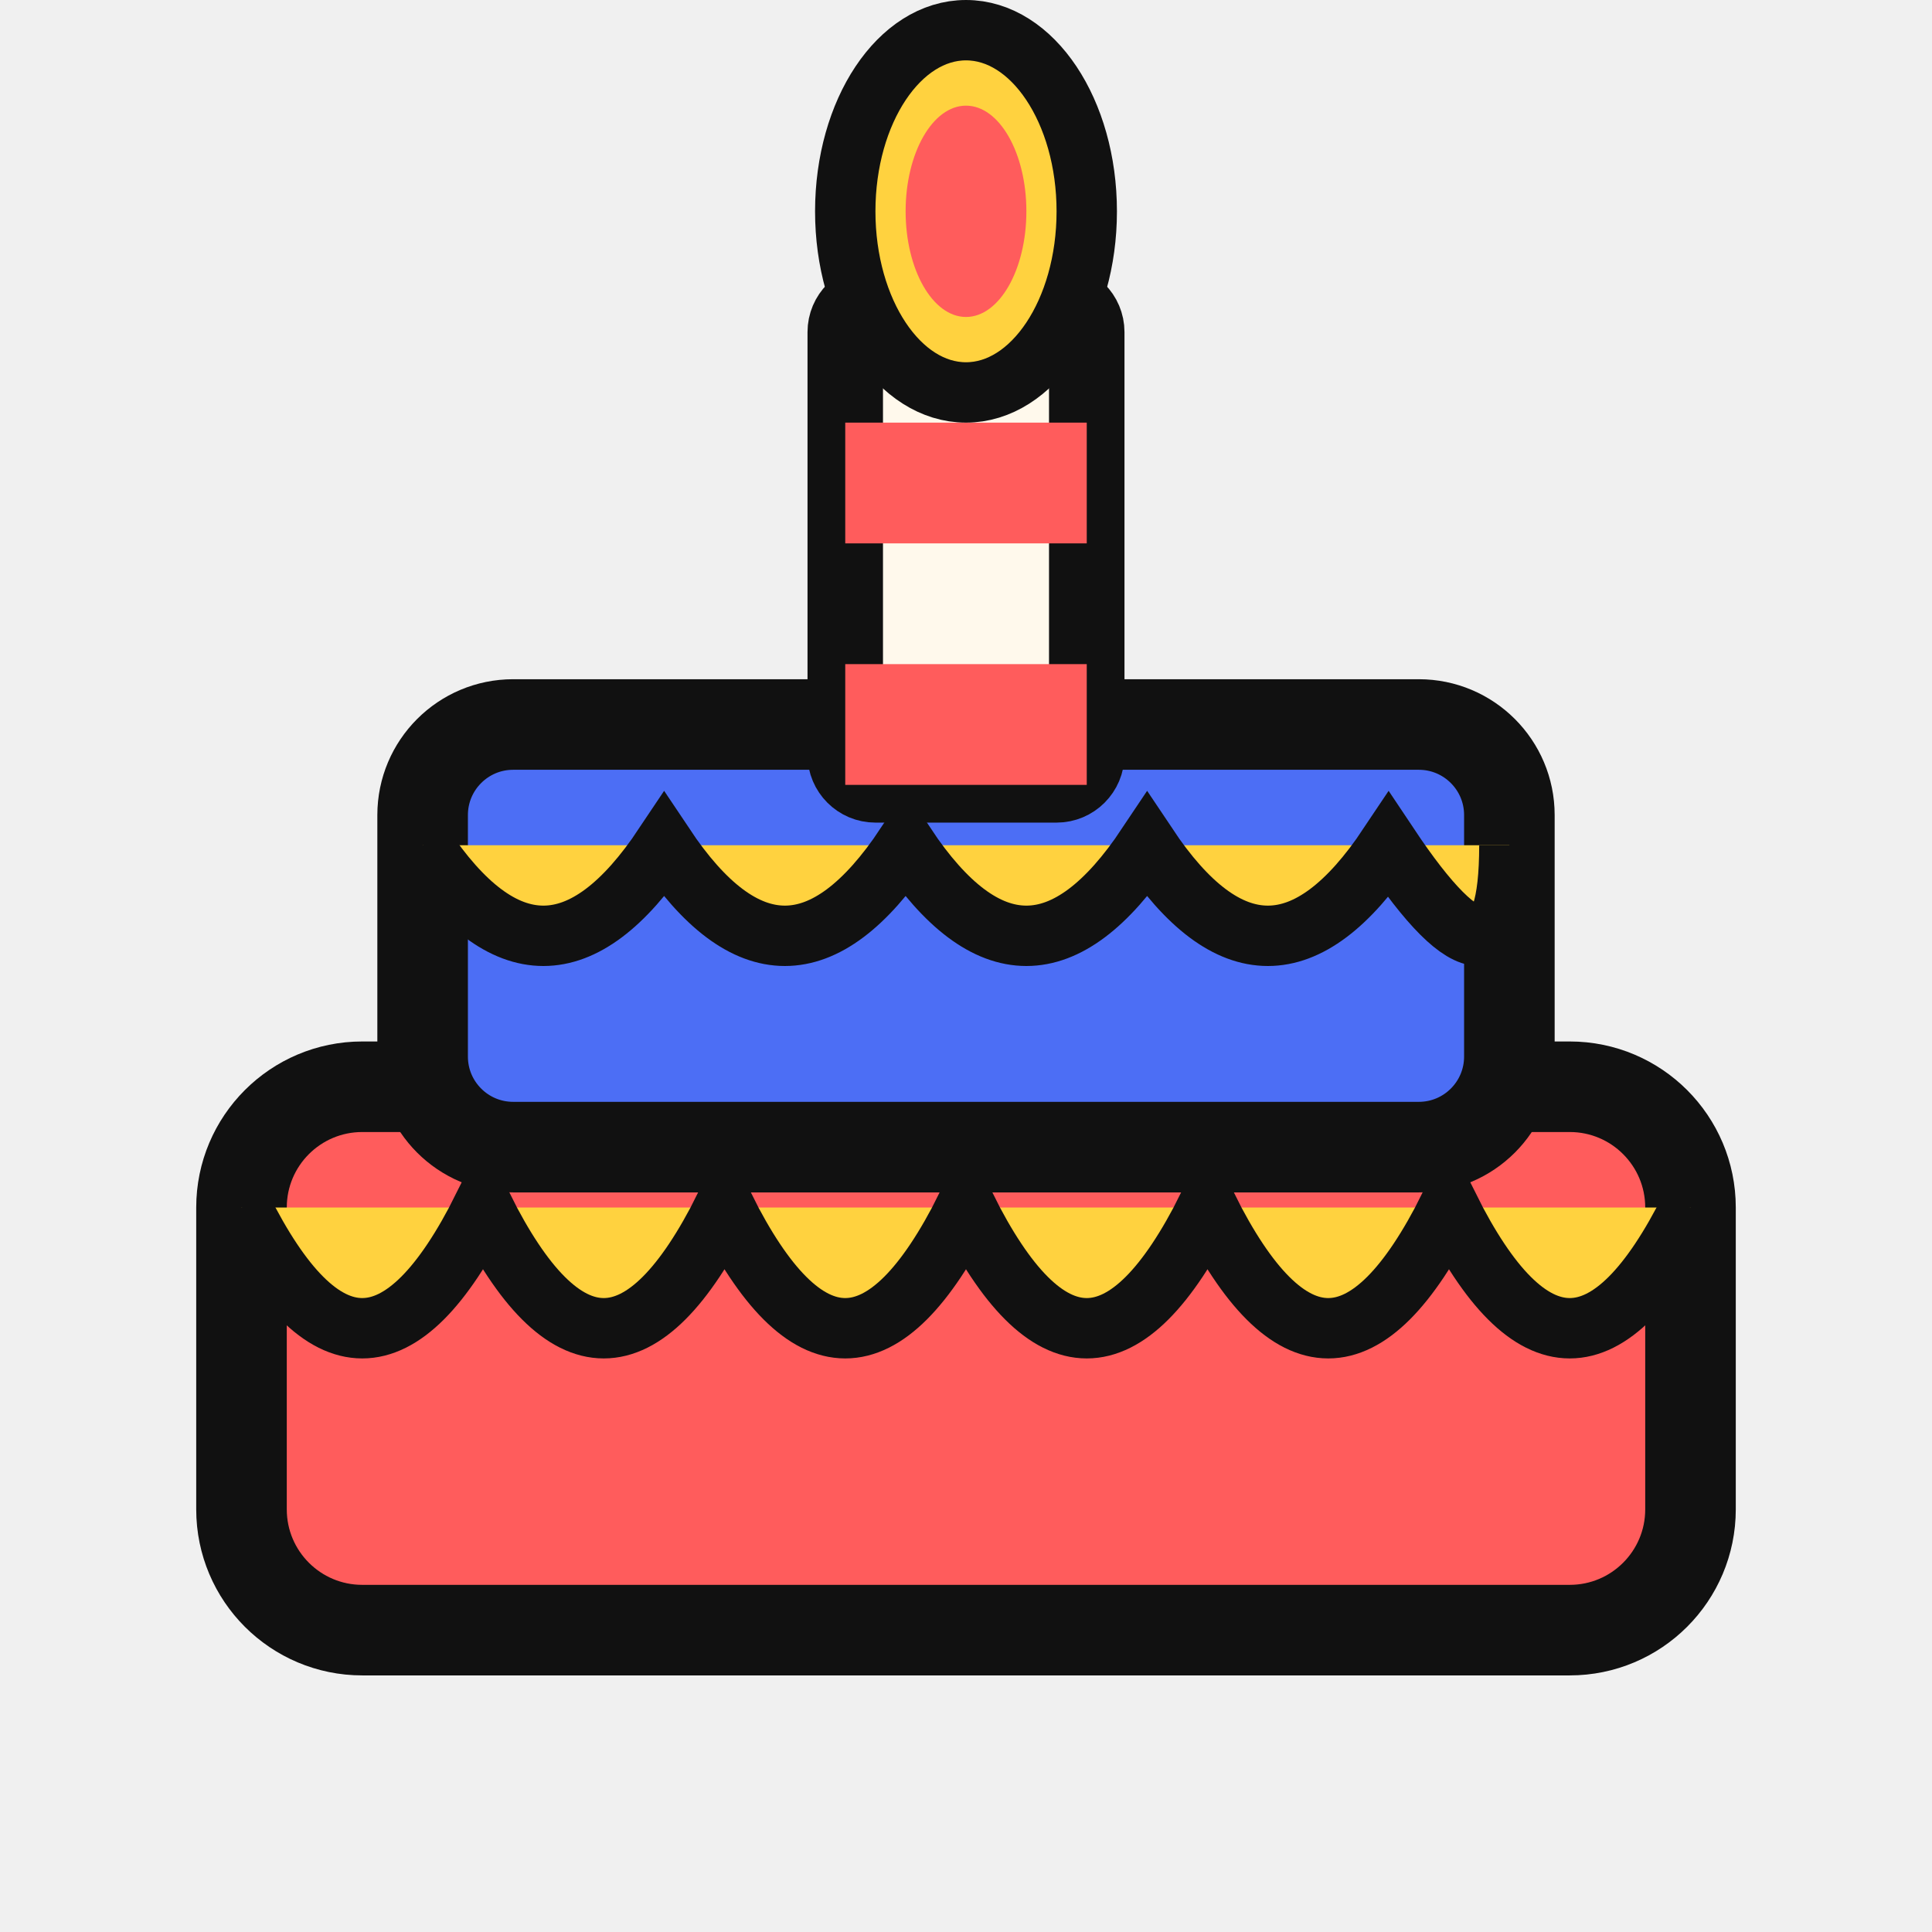
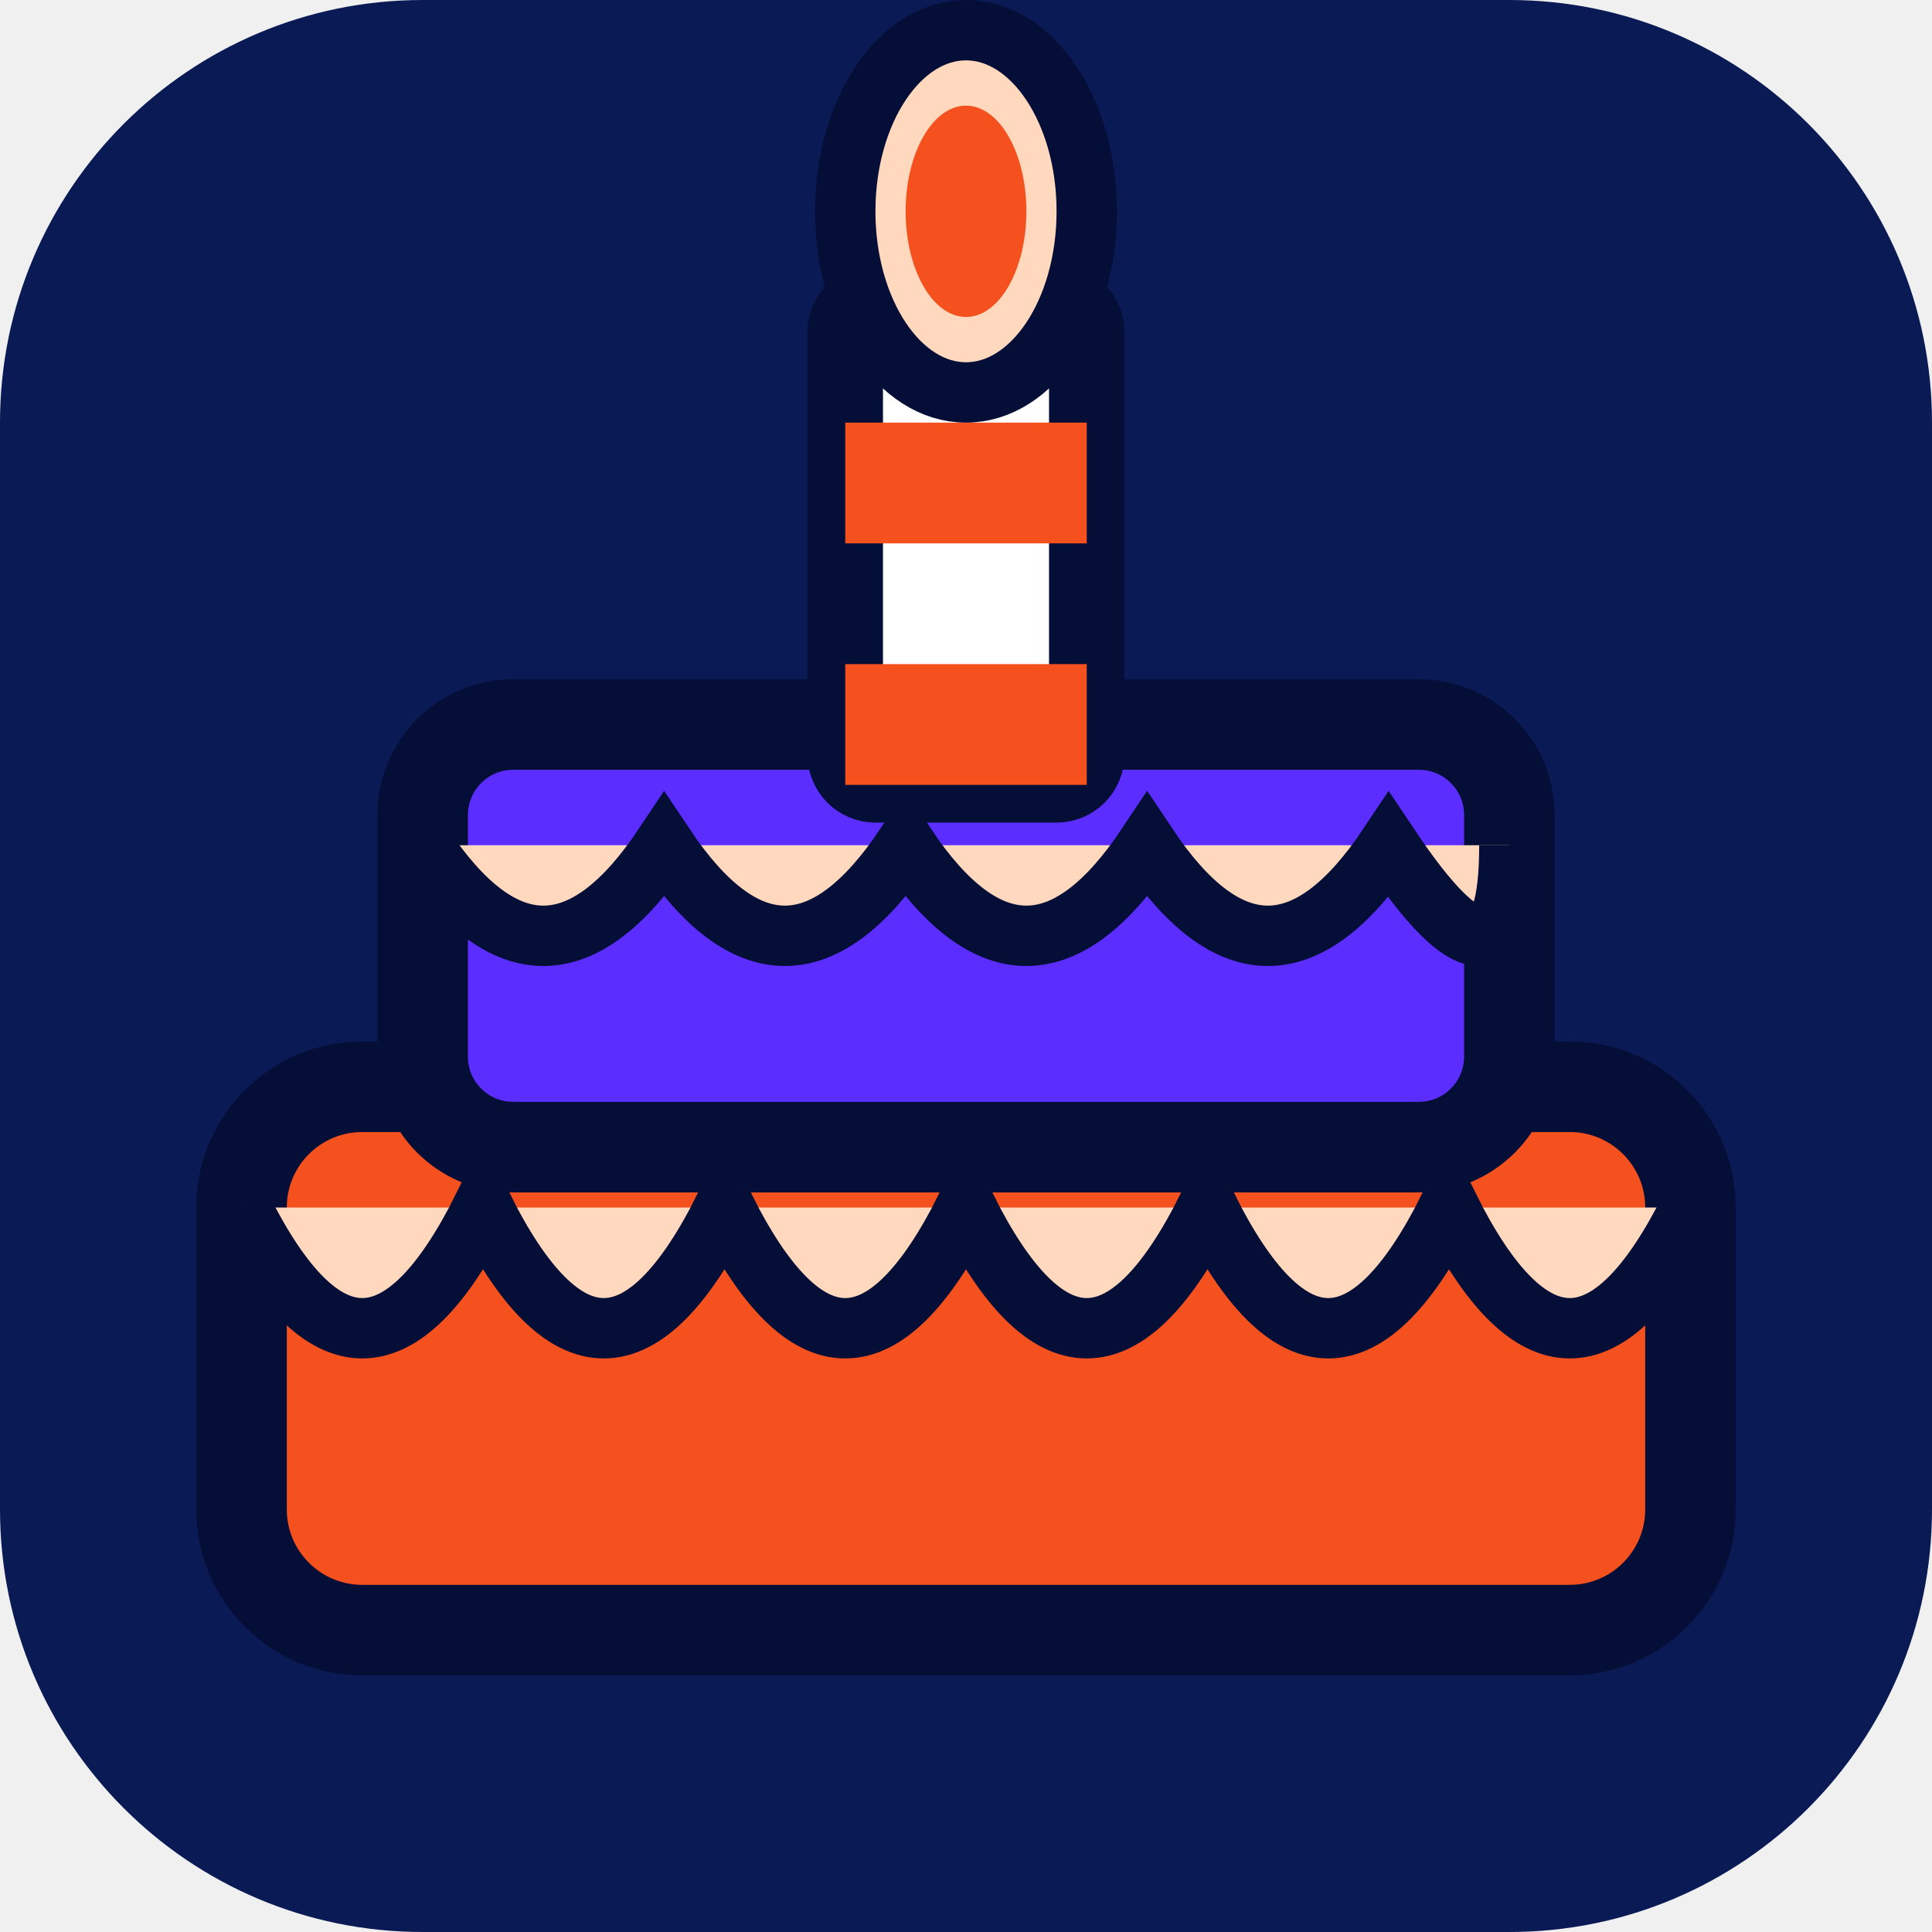
<svg xmlns="http://www.w3.org/2000/svg" viewBox="0 0 64 64" width="64" height="64">
-   <rect x="8" y="36" width="48" height="18" rx="4" fill="#FF5C5C" stroke="#111111" stroke-width="3" />
-   <path d="M8 40 Q12 48, 16 40 Q20 48, 24 40 Q28 48, 32 40 Q36 48, 40 40 Q44 48, 48 40 Q52 48, 56 40" fill="#FFD23F" stroke="#111111" stroke-width="2" />
-   <rect x="14" y="24" width="36" height="14" rx="3" fill="#4C6EF5" stroke="#111111" stroke-width="3" />
-   <path d="M14 28 Q18 34, 22 28 Q26 34, 30 28 Q34 34, 38 28 Q42 34, 46 28 Q50 34, 50 28" fill="#FFD23F" stroke="#111111" stroke-width="2" />
-   <rect x="28" y="10" width="8" height="16" rx="1" fill="#FFF9EC" stroke="#111111" stroke-width="2.5" />
-   <rect x="28" y="14" width="8" height="4" fill="#FF5C5C" />
-   <rect x="28" y="22" width="8" height="4" fill="#FF5C5C" />
-   <ellipse cx="32" cy="7" rx="4" ry="6" fill="#FFD23F" stroke="#111111" stroke-width="2" />
-   <ellipse cx="32" cy="7" rx="2" ry="3.5" fill="#FF5C5C" />
+   <rect width="64" height="64" rx="14" fill="#0A1A55" />
+   <rect x="8" y="36" width="48" height="18" rx="4" fill="#F4511E" stroke="#050E36" stroke-width="3" />
+   <path d="M8 40 Q12 48, 16 40 Q20 48, 24 40 Q28 48, 32 40 Q36 48, 40 40 Q44 48, 48 40 Q52 48, 56 40" fill="#FFD8BE" stroke="#050E36" stroke-width="2" />
+   <rect x="14" y="24" width="36" height="14" rx="3" fill="#5B2EFF" stroke="#050E36" stroke-width="3" />
+   <path d="M14 28 Q18 34, 22 28 Q26 34, 30 28 Q34 34, 38 28 Q42 34, 46 28 Q50 34, 50 28" fill="#FFD8BE" stroke="#050E36" stroke-width="2" />
+   <rect x="28" y="10" width="8" height="16" rx="1" fill="#FFFFFF" stroke="#050E36" stroke-width="2.5" />
+   <rect x="28" y="14" width="8" height="4" fill="#F4511E" />
+   <rect x="28" y="22" width="8" height="4" fill="#F4511E" />
+   <ellipse cx="32" cy="7" rx="4" ry="6" fill="#FFD8BE" stroke="#050E36" stroke-width="2" />
+   <ellipse cx="32" cy="7" rx="2" ry="3.5" fill="#F4511E" />
</svg>
